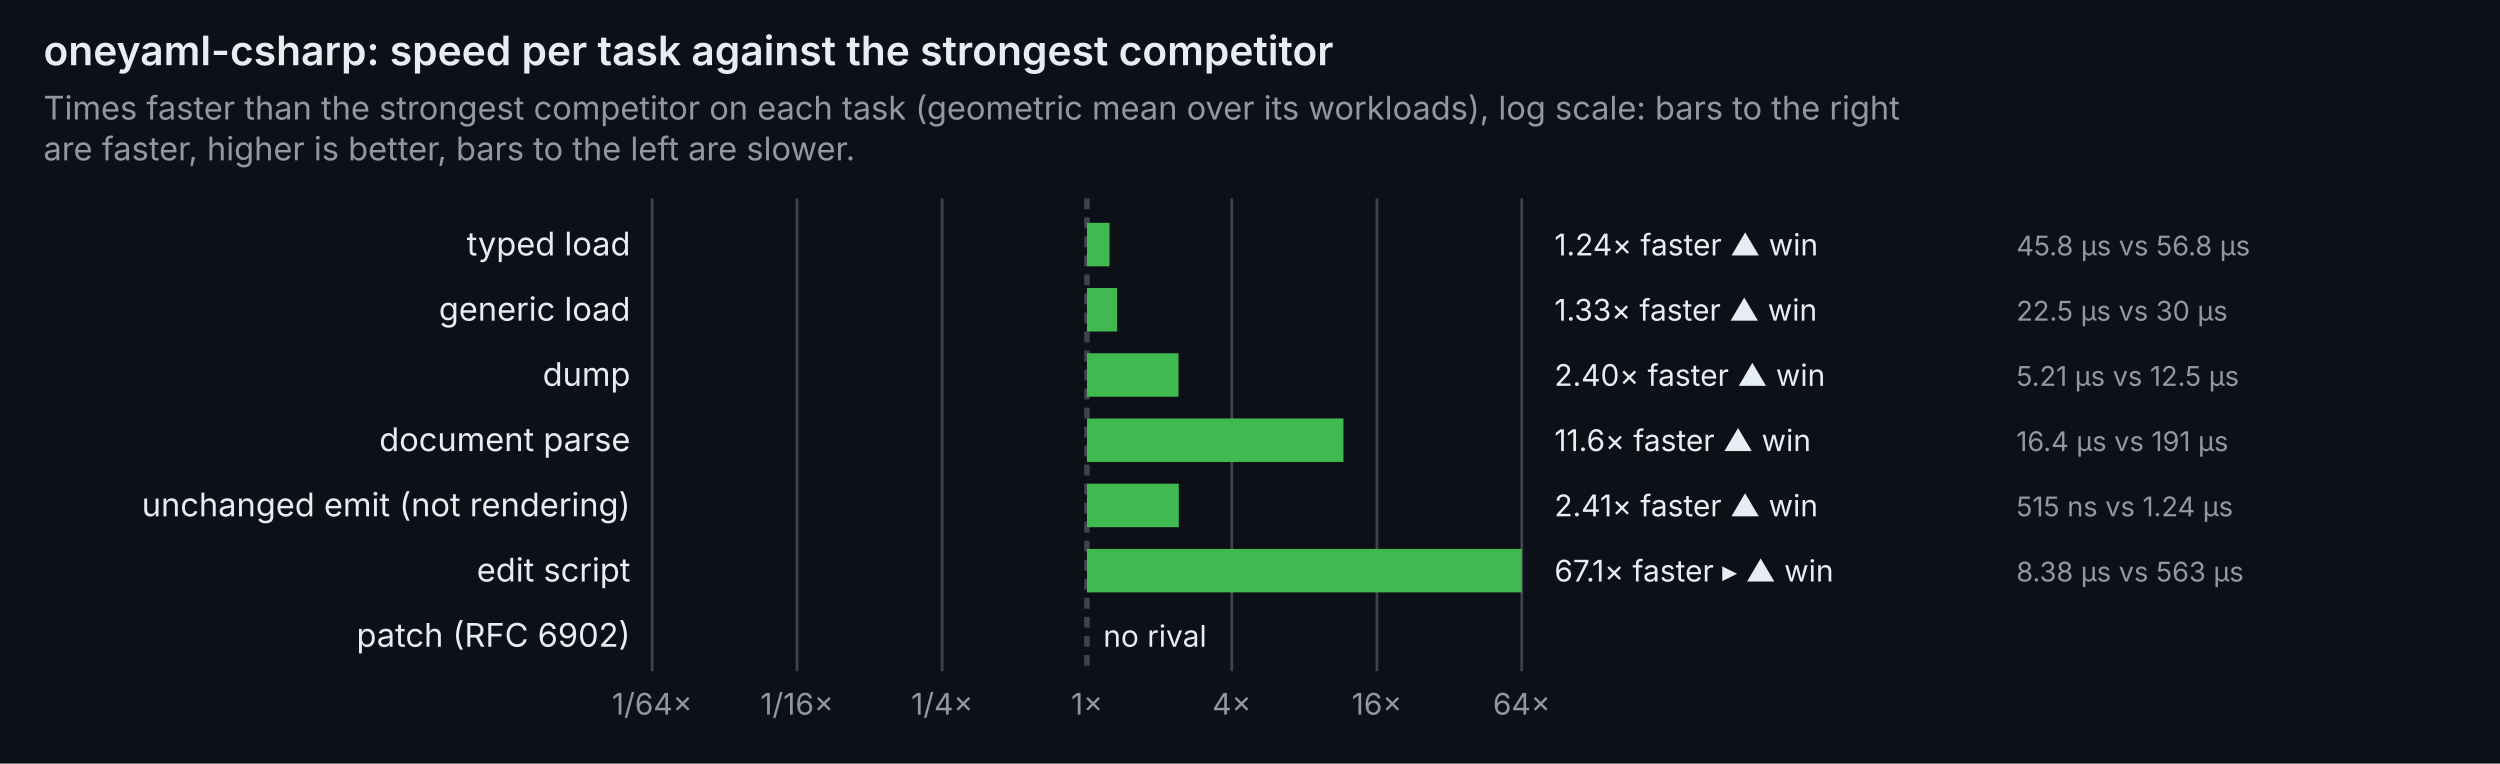
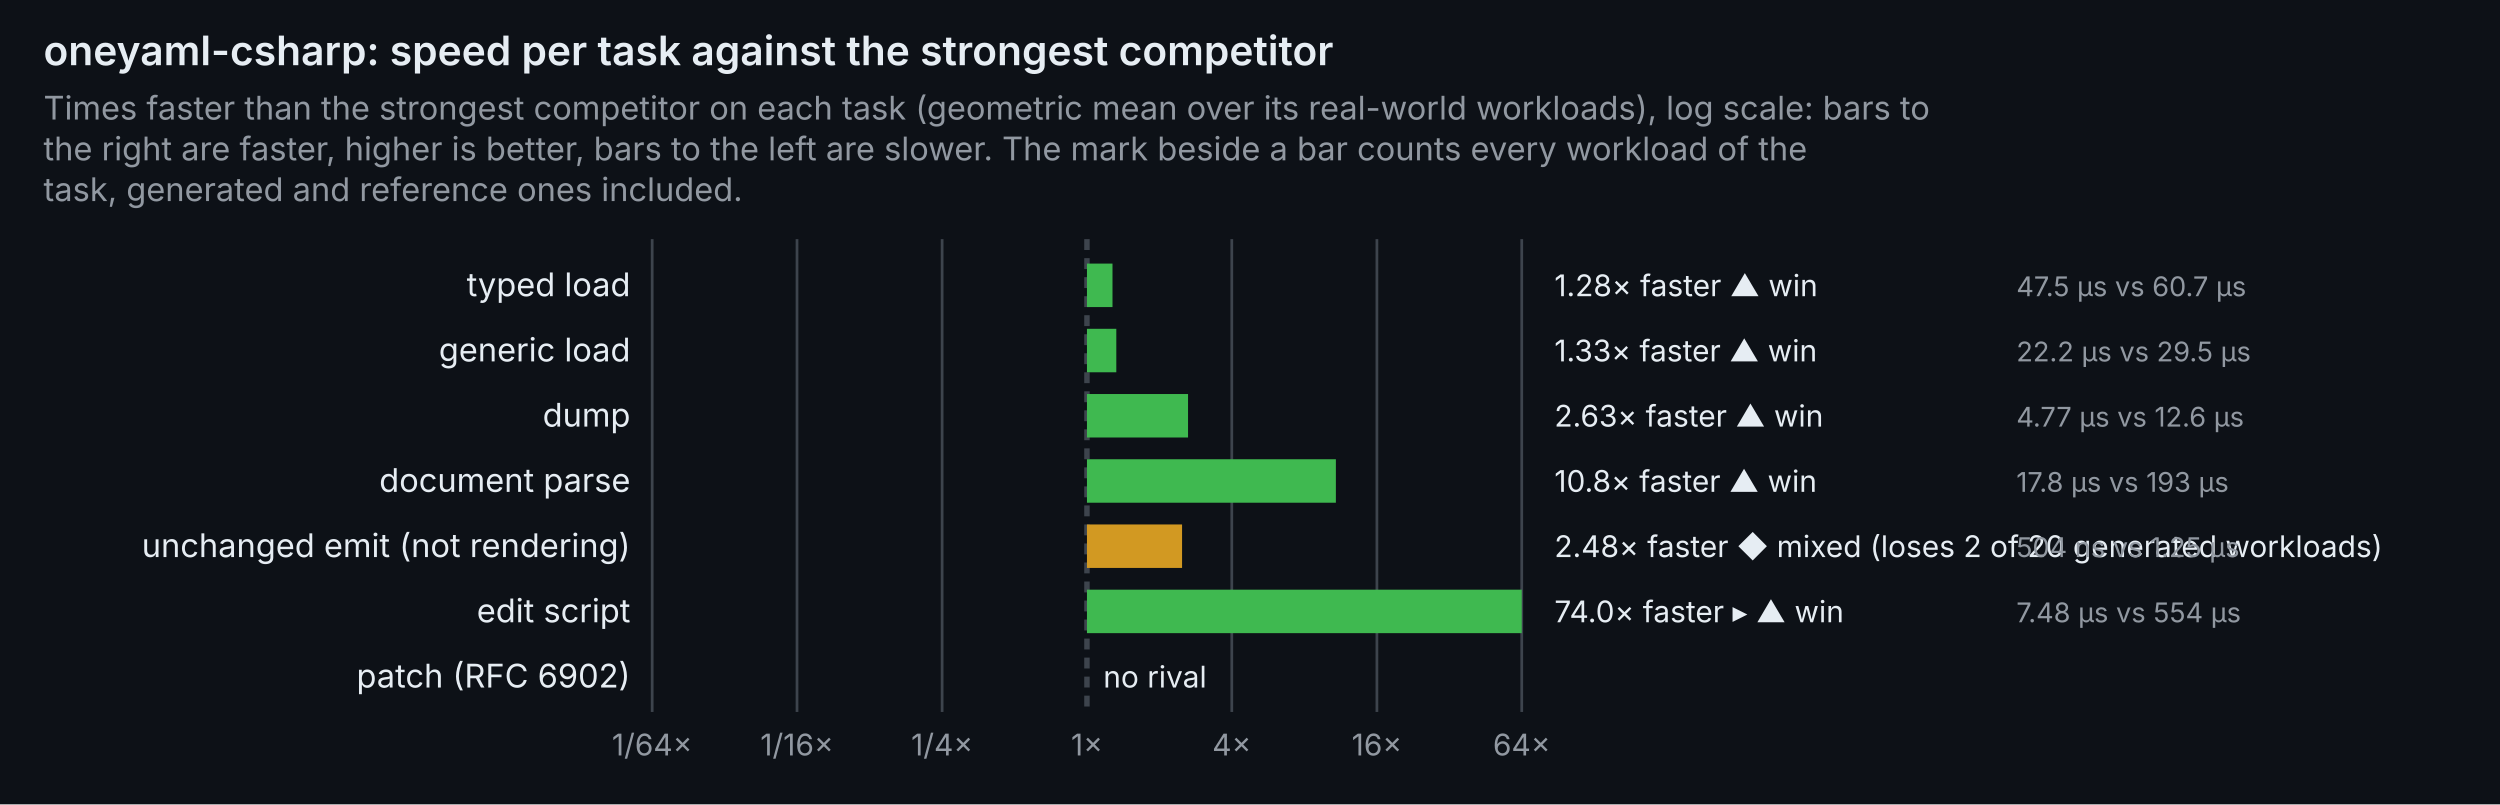
- <svg xmlns="http://www.w3.org/2000/svg" width="920" height="281" viewBox="0 0 920 281" role="img" aria-label="Bar chart of the table below: how many times faster oneyaml-csharp is than the strongest competitor on each task, log scale, higher is better. 7 tasks: 6 better, 0 level, 0 mixed, 0 worse, 1 not comparable.">
-   <rect width="920" height="281" fill="#0d1117" />
+ <svg xmlns="http://www.w3.org/2000/svg" width="920" height="296" viewBox="0 0 920 296" role="img" aria-label="Bar chart of the table below: how many times faster oneyaml-csharp is than the strongest competitor on each task, log scale, higher is better. 7 tasks: 5 better, 0 level, 1 mixed, 0 worse, 1 not comparable. Speeds are over real-world workloads. A mark counts every workload. Loses only outside the real-world workloads: unchanged emit.">
+   <rect width="920" height="296" fill="#0d1117" />
  <g font-family="system-ui, -apple-system, Segoe UI, sans-serif" fill="#e6edf3">
    <text x="16" y="24" font-size="15" font-weight="600">oneyaml-csharp: speed per task against the strongest competitor</text>
    <text x="16" y="44" font-size="12" fill="#9198a1">
-       <tspan x="16" dy="0">Times faster than the strongest competitor on each task (geometric mean over its workloads), log scale: bars to the right</tspan>
-       <tspan x="16" dy="15">are faster, higher is better, bars to the left are slower.</tspan>
+       <tspan x="16" dy="0">Times faster than the strongest competitor on each task (geometric mean over its real-world workloads), log scale: bars to</tspan>
+       <tspan x="16" dy="15">the right are faster, higher is better, bars to the left are slower. The mark beside a bar counts every workload of the</tspan>
+       <tspan x="16" dy="15">task, generated and reference ones included.</tspan>
    </text>
-     <line x1="240.0" y1="73" x2="240.0" y2="247" stroke="#3d444d" stroke-width="1" />
-     <text x="240.0" y="263" font-size="11" text-anchor="middle" fill="#9198a1">1/64×</text>
-     <line x1="293.3" y1="73" x2="293.3" y2="247" stroke="#3d444d" stroke-width="1" />
-     <text x="293.3" y="263" font-size="11" text-anchor="middle" fill="#9198a1">1/16×</text>
-     <line x1="346.7" y1="73" x2="346.7" y2="247" stroke="#3d444d" stroke-width="1" />
-     <text x="346.7" y="263" font-size="11" text-anchor="middle" fill="#9198a1">1/4×</text>
-     <line x1="400.0" y1="73" x2="400.0" y2="247" stroke="#3d444d" stroke-width="2" stroke-dasharray="4 3" />
-     <text x="400.0" y="263" font-size="11" text-anchor="middle" fill="#9198a1">1×</text>
-     <line x1="453.3" y1="73" x2="453.3" y2="247" stroke="#3d444d" stroke-width="1" />
-     <text x="453.3" y="263" font-size="11" text-anchor="middle" fill="#9198a1">4×</text>
-     <line x1="506.7" y1="73" x2="506.7" y2="247" stroke="#3d444d" stroke-width="1" />
-     <text x="506.7" y="263" font-size="11" text-anchor="middle" fill="#9198a1">16×</text>
-     <line x1="560.0" y1="73" x2="560.0" y2="247" stroke="#3d444d" stroke-width="1" />
-     <text x="560.0" y="263" font-size="11" text-anchor="middle" fill="#9198a1">64×</text>
-     <text x="232" y="94" font-size="12" text-anchor="end">typed load</text>
-     <rect x="400.0" y="82" width="8.3" height="16" fill="#3fb950" />
-     <text x="572.0" y="94" font-size="11" text-anchor="start">1.24× faster  ▲ win</text>
-     <text x="742" y="94" font-size="10" fill="#9198a1" text-anchor="start">45.8 µs vs 56.8 µs</text>
-     <text x="232" y="118" font-size="12" text-anchor="end">generic load</text>
-     <rect x="400.0" y="106" width="11.1" height="16" fill="#3fb950" />
-     <text x="572.0" y="118" font-size="11" text-anchor="start">1.33× faster  ▲ win</text>
-     <text x="742" y="118" font-size="10" fill="#9198a1" text-anchor="start">22.5 µs vs 30 µs</text>
-     <text x="232" y="142" font-size="12" text-anchor="end">dump</text>
-     <rect x="400.0" y="130" width="33.7" height="16" fill="#3fb950" />
-     <text x="572.0" y="142" font-size="11" text-anchor="start">2.40× faster  ▲ win</text>
-     <text x="742" y="142" font-size="10" fill="#9198a1" text-anchor="start">5.21 µs vs 12.5 µs</text>
-     <text x="232" y="166" font-size="12" text-anchor="end">document parse</text>
-     <rect x="400.0" y="154" width="94.4" height="16" fill="#3fb950" />
-     <text x="572.0" y="166" font-size="11" text-anchor="start">11.6× faster  ▲ win</text>
-     <text x="742" y="166" font-size="10" fill="#9198a1" text-anchor="start">16.4 µs vs 191 µs</text>
-     <text x="232" y="190" font-size="12" text-anchor="end">unchanged emit (not rendering)</text>
-     <rect x="400.0" y="178" width="33.8" height="16" fill="#3fb950" />
-     <text x="572.0" y="190" font-size="11" text-anchor="start">2.41× faster  ▲ win</text>
-     <text x="742" y="190" font-size="10" fill="#9198a1" text-anchor="start">515 ns vs 1.24 µs</text>
-     <text x="232" y="214" font-size="12" text-anchor="end">edit script</text>
-     <rect x="400.0" y="202" width="160.0" height="16" fill="#3fb950" />
-     <text x="572.0" y="214" font-size="11" text-anchor="start">67.1× faster ▸  ▲ win</text>
-     <text x="742" y="214" font-size="10" fill="#9198a1" text-anchor="start">8.38 µs vs 563 µs</text>
-     <text x="232" y="238" font-size="12" text-anchor="end">patch (RFC 6902)</text>
-     <text x="406.0" y="238" font-size="11">no rival</text>
+     <line x1="240.0" y1="88" x2="240.0" y2="262" stroke="#3d444d" stroke-width="1" />
+     <text x="240.0" y="278" font-size="11" text-anchor="middle" fill="#9198a1">1/64×</text>
+     <line x1="293.3" y1="88" x2="293.3" y2="262" stroke="#3d444d" stroke-width="1" />
+     <text x="293.3" y="278" font-size="11" text-anchor="middle" fill="#9198a1">1/16×</text>
+     <line x1="346.7" y1="88" x2="346.7" y2="262" stroke="#3d444d" stroke-width="1" />
+     <text x="346.7" y="278" font-size="11" text-anchor="middle" fill="#9198a1">1/4×</text>
+     <line x1="400.0" y1="88" x2="400.0" y2="262" stroke="#3d444d" stroke-width="2" stroke-dasharray="4 3" />
+     <text x="400.0" y="278" font-size="11" text-anchor="middle" fill="#9198a1">1×</text>
+     <line x1="453.3" y1="88" x2="453.3" y2="262" stroke="#3d444d" stroke-width="1" />
+     <text x="453.3" y="278" font-size="11" text-anchor="middle" fill="#9198a1">4×</text>
+     <line x1="506.7" y1="88" x2="506.7" y2="262" stroke="#3d444d" stroke-width="1" />
+     <text x="506.7" y="278" font-size="11" text-anchor="middle" fill="#9198a1">16×</text>
+     <line x1="560.0" y1="88" x2="560.0" y2="262" stroke="#3d444d" stroke-width="1" />
+     <text x="560.0" y="278" font-size="11" text-anchor="middle" fill="#9198a1">64×</text>
+     <text x="232" y="109" font-size="12" text-anchor="end">typed load</text>
+     <rect x="400.0" y="97" width="9.4" height="16" fill="#3fb950" />
+     <text x="572.0" y="109" font-size="11" text-anchor="start">1.28× faster  ▲ win</text>
+     <text x="742" y="109" font-size="10" fill="#9198a1" text-anchor="start">47.5 µs vs 60.7 µs</text>
+     <text x="232" y="133" font-size="12" text-anchor="end">generic load</text>
+     <rect x="400.0" y="121" width="10.8" height="16" fill="#3fb950" />
+     <text x="572.0" y="133" font-size="11" text-anchor="start">1.33× faster  ▲ win</text>
+     <text x="742" y="133" font-size="10" fill="#9198a1" text-anchor="start">22.2 µs vs 29.5 µs</text>
+     <text x="232" y="157" font-size="12" text-anchor="end">dump</text>
+     <rect x="400.0" y="145" width="37.2" height="16" fill="#3fb950" />
+     <text x="572.0" y="157" font-size="11" text-anchor="start">2.63× faster  ▲ win</text>
+     <text x="742" y="157" font-size="10" fill="#9198a1" text-anchor="start">4.77 µs vs 12.6 µs</text>
+     <text x="232" y="181" font-size="12" text-anchor="end">document parse</text>
+     <rect x="400.0" y="169" width="91.6" height="16" fill="#3fb950" />
+     <text x="572.0" y="181" font-size="11" text-anchor="start">10.8× faster  ▲ win</text>
+     <text x="742" y="181" font-size="10" fill="#9198a1" text-anchor="start">17.8 µs vs 193 µs</text>
+     <text x="232" y="205" font-size="12" text-anchor="end">unchanged emit (not rendering)</text>
+     <rect x="400.0" y="193" width="35.0" height="16" fill="#d29922" />
+     <text x="572.0" y="205" font-size="11" text-anchor="start">2.48× faster  ◆ mixed (loses 2 of 20 generated workloads)</text>
+     <text x="742" y="205" font-size="10" fill="#9198a1" text-anchor="start">504 ns vs 1.25 µs</text>
+     <text x="232" y="229" font-size="12" text-anchor="end">edit script</text>
+     <rect x="400.0" y="217" width="160.0" height="16" fill="#3fb950" />
+     <text x="572.0" y="229" font-size="11" text-anchor="start">74.0× faster ▸  ▲ win</text>
+     <text x="742" y="229" font-size="10" fill="#9198a1" text-anchor="start">7.48 µs vs 554 µs</text>
+     <text x="232" y="253" font-size="12" text-anchor="end">patch (RFC 6902)</text>
+     <text x="406.0" y="253" font-size="11">no rival</text>
  </g>
</svg>
